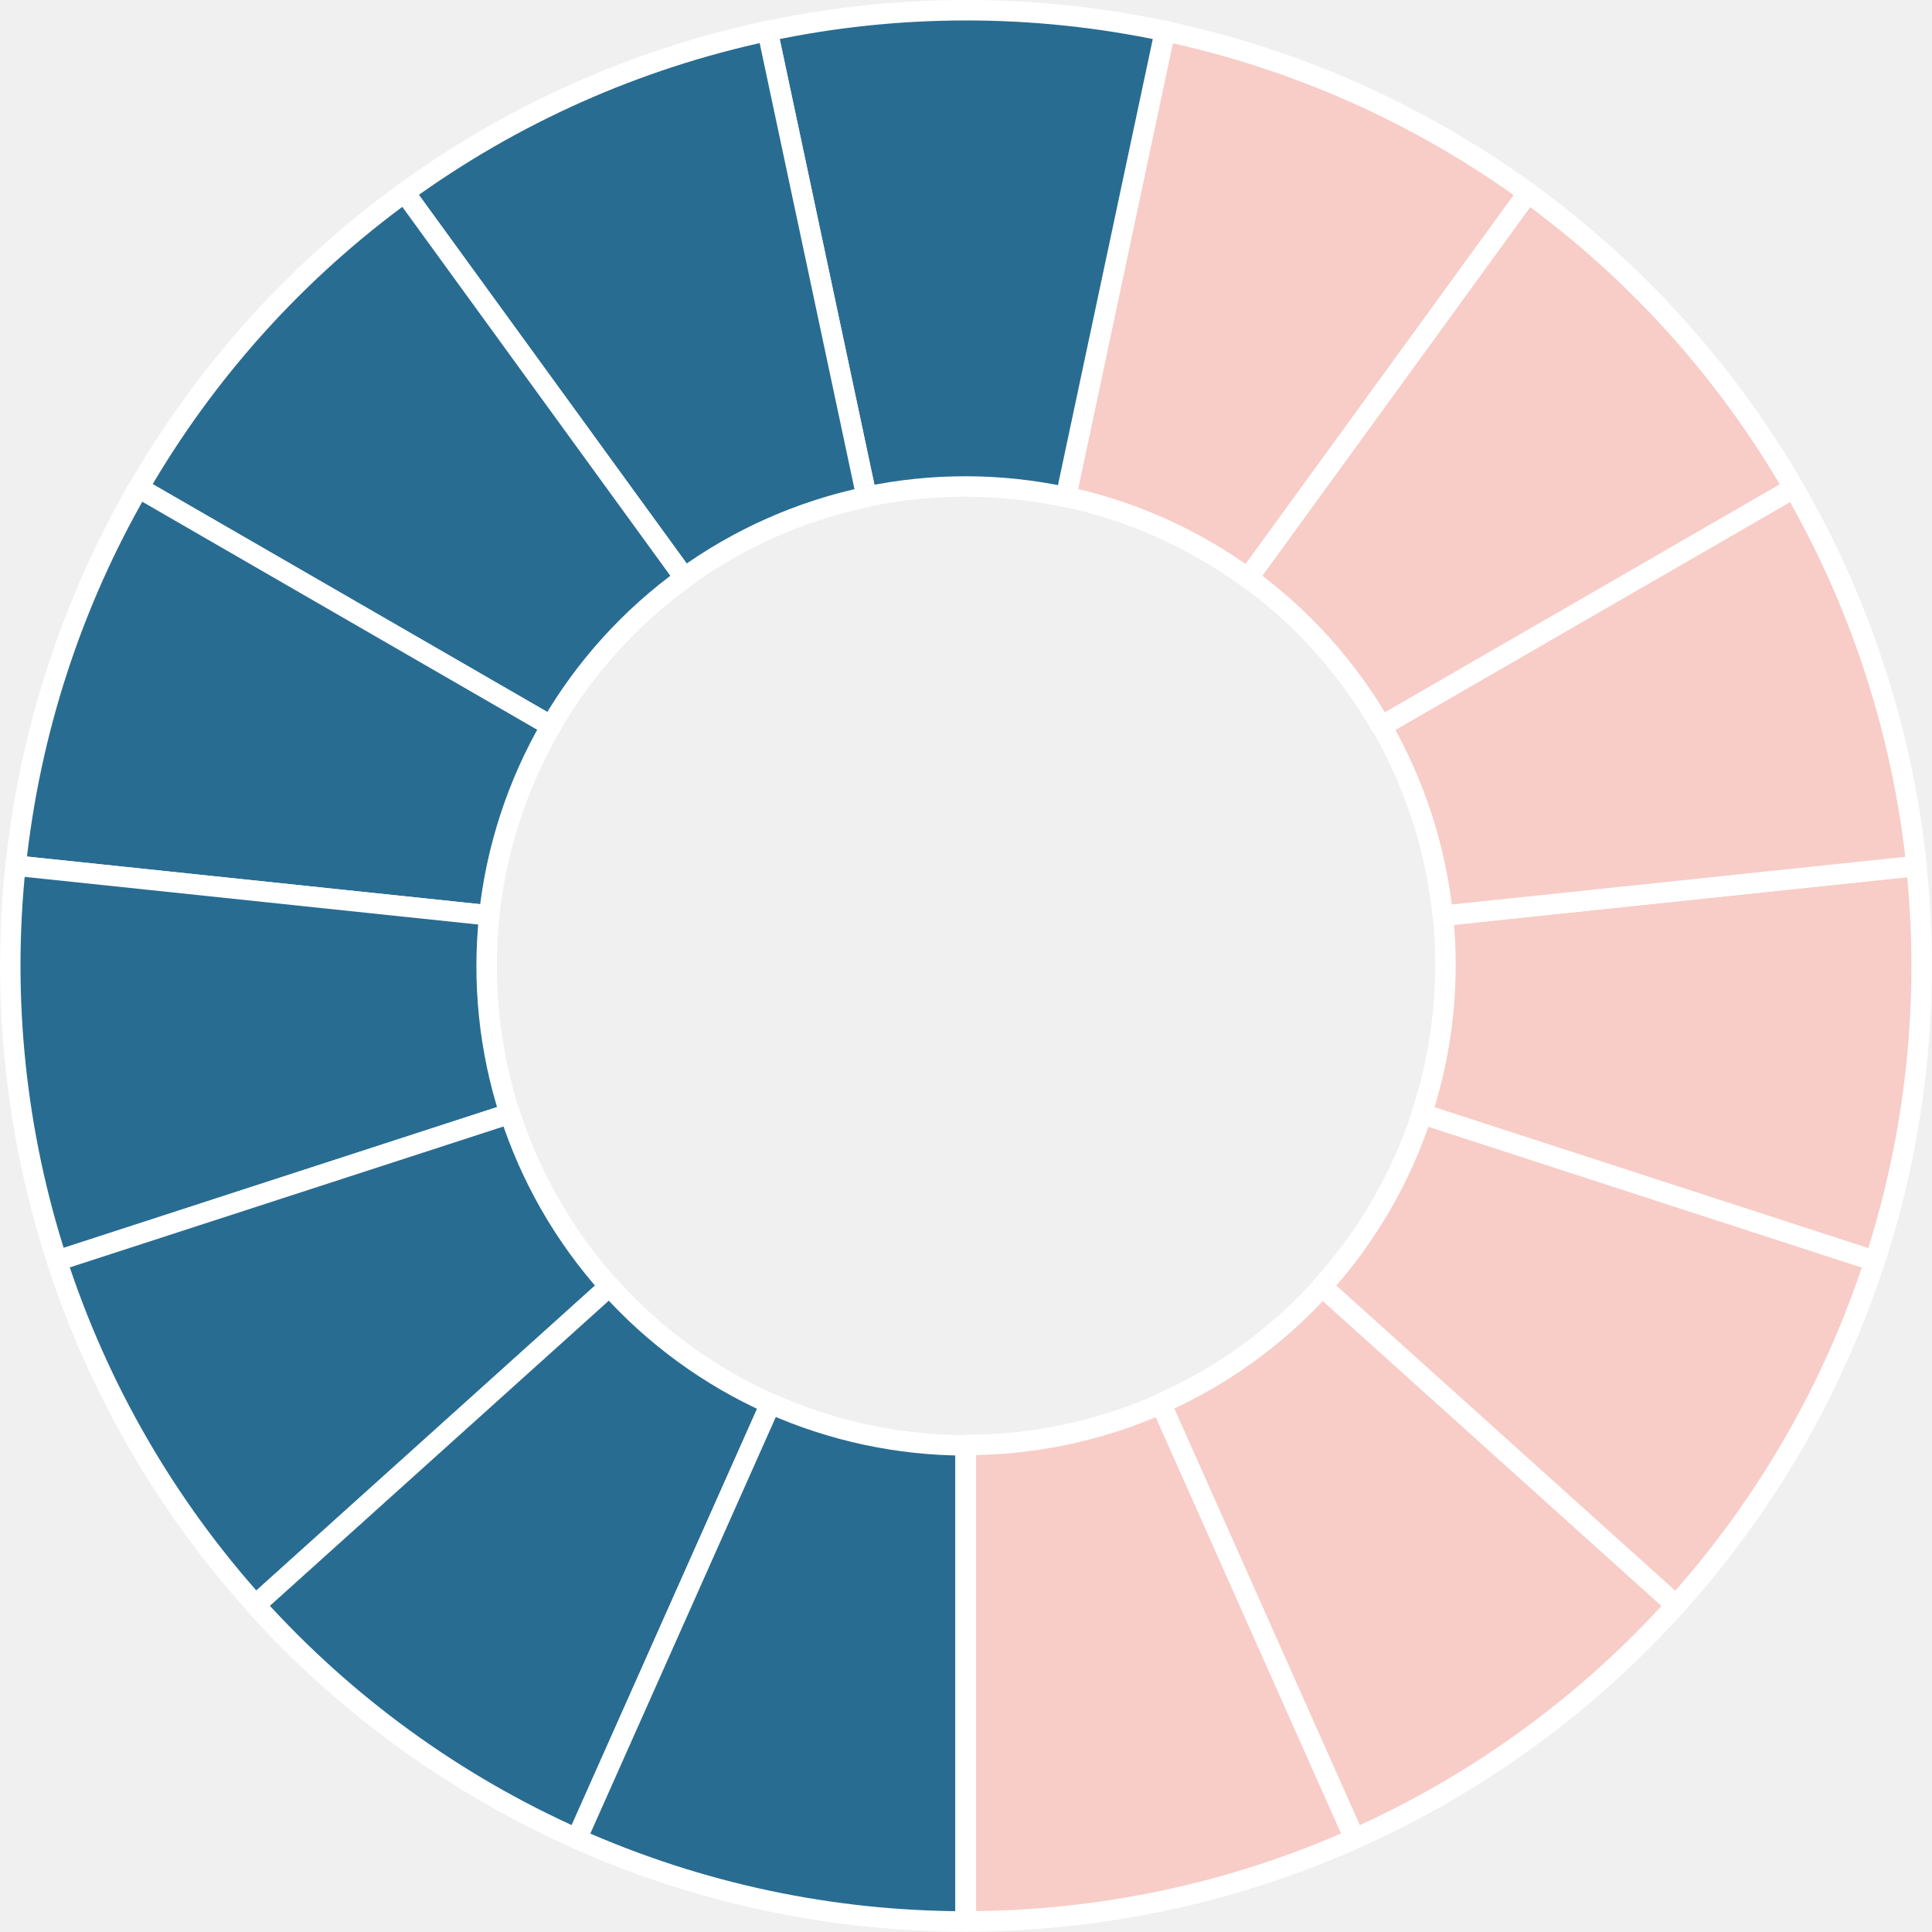
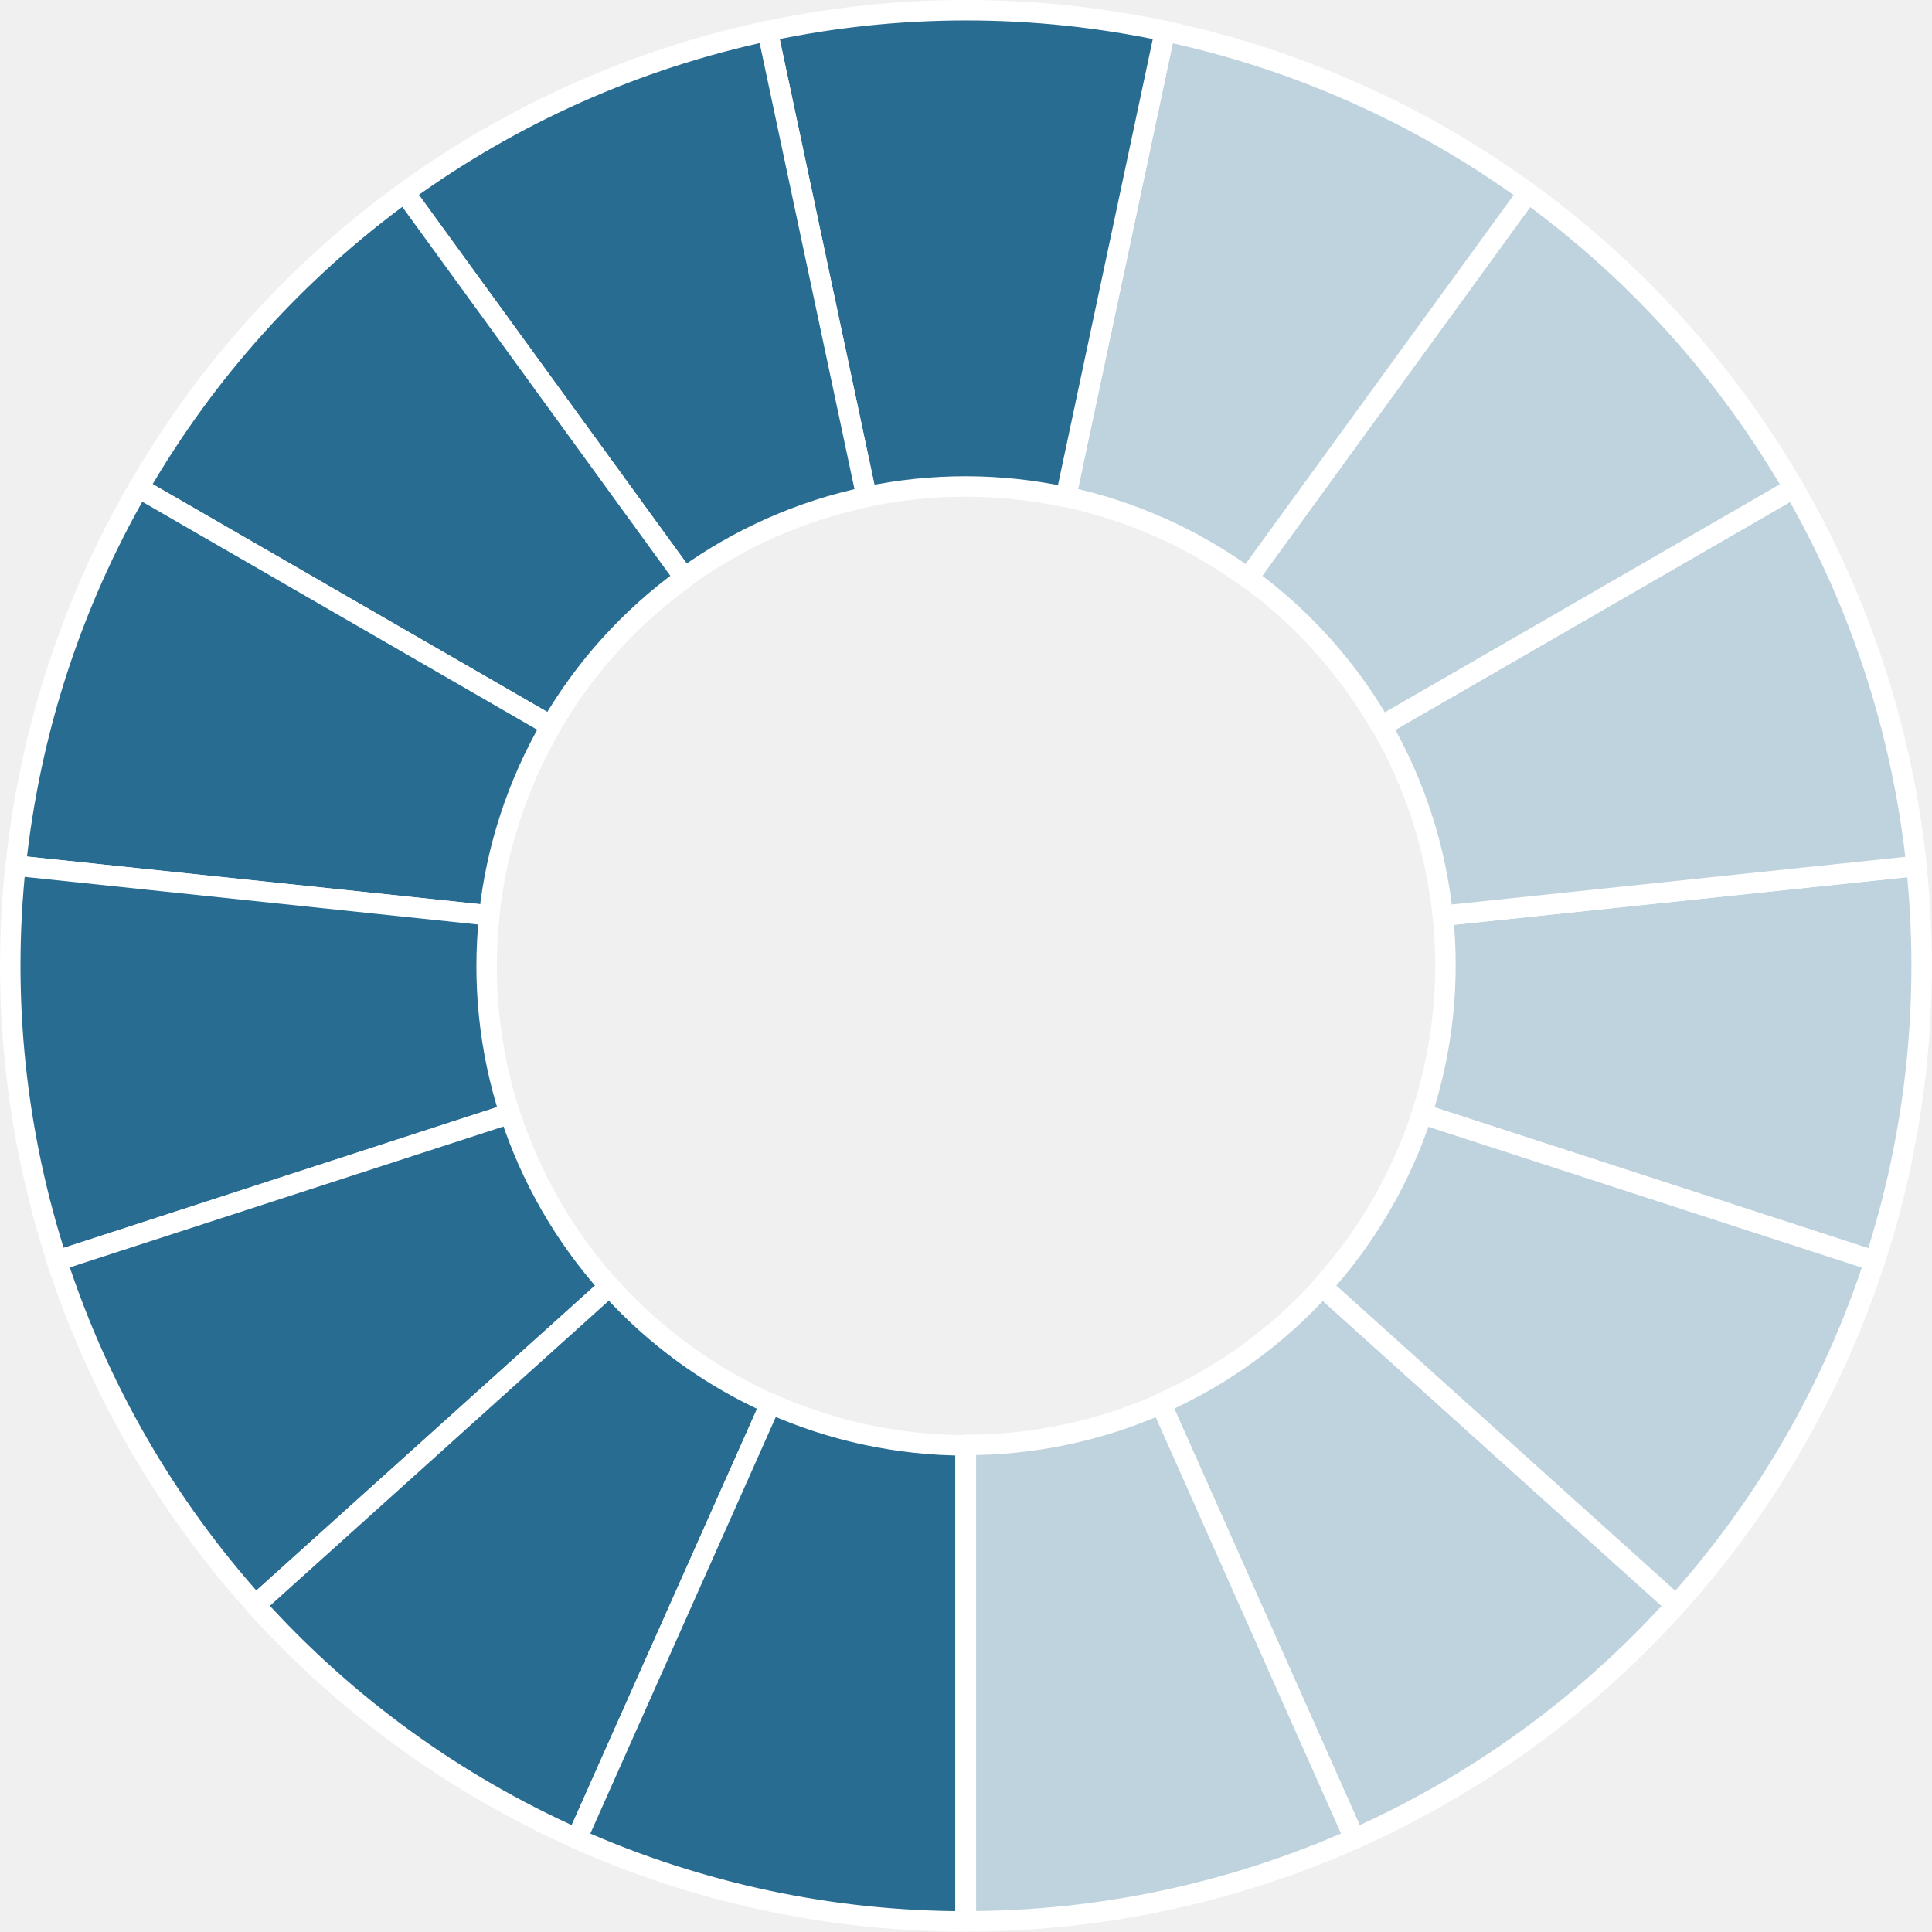
<svg xmlns="http://www.w3.org/2000/svg" width="188.404mm" height="188.363mm" viewBox="0 0 188.404 188.363" version="1.1" id="svg914">
  <defs id="defs908" />
  <g id="layer1" transform="translate(243.1244,-316.3007)">
-     <path style="fill:#f8cdc7;fill-opacity:1;stroke:#ffffff;stroke-width:1.995;stroke-linecap:round;stroke-linejoin:round;stroke-miterlimit:4;stroke-dasharray:none;stroke-dashoffset:0;stroke-opacity:1" d="M -79.683,472.834 -114.183,441.769 a 46.76,46.76 42 0 1 -15.745,11.396 l 18.897,42.445 a 93.186,93.185 42 0 0 31.349,-22.776 z" id="path884-6-8-0-8" />
-     <path style="fill:#f8cdc7;fill-opacity:1;stroke:#ffffff;stroke-width:1.995;stroke-linecap:round;stroke-linejoin:round;stroke-miterlimit:4;stroke-dasharray:none;stroke-dashoffset:0;stroke-opacity:1" d="m -56.241,400.745 -46.171,4.853 a 46.76,46.76 84 0 1 -2.067,19.326 l 44.188,14.358 a 93.185,93.186 84 0 0 4.05,-38.537 z" id="path884-6-8-0-8-8" />
-     <path style="fill:#f8cdc7;fill-opacity:1;stroke:#ffffff;stroke-width:1.995;stroke-linecap:round;stroke-linejoin:round;stroke-miterlimit:4;stroke-dasharray:none;stroke-dashoffset:0;stroke-opacity:1" d="m -60.308,439.276 -44.153,-14.346 a 46.76,46.76 18 0 1 -9.749,16.815 l 34.528,31.089 a 93.186,93.185 18 0 0 19.375,-33.558 z" id="path884-6-8-0-8-7" />
-     <path style="fill:#f8cdc7;fill-opacity:1;stroke:#ffffff;stroke-width:1.995;stroke-linecap:round;stroke-linejoin:round;stroke-miterlimit:4;stroke-dasharray:none;stroke-dashoffset:0;stroke-opacity:1" d="m -68.197,363.891 -40.206,23.213 a 46.76,46.76 60 0 1 5.973,18.496 l 46.207,-4.856 a 93.185,93.186 60 0 0 -11.974,-36.852 z" id="path884-6-8-0-8-84" />
-     <path style="fill:#f8cdc7;fill-opacity:1;stroke:#ffffff;stroke-width:1.995;stroke-linecap:round;stroke-linejoin:round;stroke-miterlimit:4;stroke-dasharray:none;stroke-dashoffset:0;stroke-opacity:1" d="m -94.125,335.095 -27.288,37.559 a 46.76,46.76 36 0 1 12.979,14.468 l 40.237,-23.231 a 93.185,93.186 36 0 0 -25.928,-28.796 z" id="path884-6-8-0-8-76" />
-     <path style="fill:#f8cdc7;fill-opacity:1;stroke:#ffffff;stroke-width:1.995;stroke-linecap:round;stroke-linejoin:round;stroke-miterlimit:4;stroke-dasharray:none;stroke-dashoffset:0;stroke-opacity:1" d="m -129.524,319.334 -9.652,45.411 a 46.76,46.76 12 0 1 17.742,7.938 l 27.31,-37.588 a 93.185,93.186 12 0 0 -35.399,-15.761 z" id="path884-6-8-0-8-81" />
+     <path style="fill:#bfd3de;fill-opacity:1;stroke:#ffffff;stroke-width:1.995;stroke-linecap:round;stroke-linejoin:round;stroke-miterlimit:4;stroke-dasharray:none;stroke-dashoffset:0;stroke-opacity:1" d="M -79.683,472.834 -114.183,441.769 a 46.76,46.76 42 0 1 -15.745,11.396 l 18.897,42.445 a 93.186,93.185 42 0 0 31.349,-22.776 z" id="path884-6-8-0-8" />
+     <path style="fill:#bfd3de;fill-opacity:1;stroke:#ffffff;stroke-width:1.995;stroke-linecap:round;stroke-linejoin:round;stroke-miterlimit:4;stroke-dasharray:none;stroke-dashoffset:0;stroke-opacity:1" d="m -56.241,400.745 -46.171,4.853 a 46.76,46.76 84 0 1 -2.067,19.326 l 44.188,14.358 a 93.185,93.186 84 0 0 4.05,-38.537 z" id="path884-6-8-0-8-8" />
+     <path style="fill:#bfd3de;fill-opacity:1;stroke:#ffffff;stroke-width:1.995;stroke-linecap:round;stroke-linejoin:round;stroke-miterlimit:4;stroke-dasharray:none;stroke-dashoffset:0;stroke-opacity:1" d="m -60.308,439.276 -44.153,-14.346 a 46.76,46.76 18 0 1 -9.749,16.815 l 34.528,31.089 a 93.186,93.185 18 0 0 19.375,-33.558 z" id="path884-6-8-0-8-7" />
+     <path style="fill:#bfd3de;fill-opacity:1;stroke:#ffffff;stroke-width:1.995;stroke-linecap:round;stroke-linejoin:round;stroke-miterlimit:4;stroke-dasharray:none;stroke-dashoffset:0;stroke-opacity:1" d="m -68.197,363.891 -40.206,23.213 a 46.76,46.76 60 0 1 5.973,18.496 l 46.207,-4.856 a 93.185,93.186 60 0 0 -11.974,-36.852 z" id="path884-6-8-0-8-84" />
+     <path style="fill:#bfd3de;fill-opacity:1;stroke:#ffffff;stroke-width:1.995;stroke-linecap:round;stroke-linejoin:round;stroke-miterlimit:4;stroke-dasharray:none;stroke-dashoffset:0;stroke-opacity:1" d="m -94.125,335.095 -27.288,37.559 a 46.76,46.76 36 0 1 12.979,14.468 l 40.237,-23.231 a 93.185,93.186 36 0 0 -25.928,-28.796 z" id="path884-6-8-0-8-76" />
+     <path style="fill:#bfd3de;fill-opacity:1;stroke:#ffffff;stroke-width:1.995;stroke-linecap:round;stroke-linejoin:round;stroke-miterlimit:4;stroke-dasharray:none;stroke-dashoffset:0;stroke-opacity:1" d="m -129.524,319.334 -9.652,45.411 a 46.76,46.76 12 0 1 17.742,7.938 l 27.31,-37.588 a 93.185,93.186 12 0 0 -35.399,-15.761 z" id="path884-6-8-0-8-81" />
    <path style="fill:#296c92;fill-opacity:1;stroke:#ffffff;stroke-width:1.995;stroke-linecap:round;stroke-linejoin:round;stroke-miterlimit:4;stroke-dasharray:none;stroke-dashoffset:0;stroke-opacity:1" d="m -168.273,319.334 9.652,45.411 a 46.76,46.76 78 0 1 19.437,0.035 l 9.66,-45.446 a 93.186,93.185 78 0 0 -38.749,5e-5 z" id="path884-6-8-0-8-9" />
    <path style="fill:#296c92;fill-opacity:1;stroke:#ffffff;stroke-width:1.995;stroke-linecap:round;stroke-linejoin:round;stroke-miterlimit:4;stroke-dasharray:none;stroke-dashoffset:0;stroke-opacity:1" d="m -203.675,335.077 27.288,37.559 a 46.76,46.76 54 0 1 17.771,-7.873 l -9.66,-45.446 a 93.186,93.185 54 0 0 -35.399,15.761 z" id="path884-6-8-0-8-2" />
    <path style="fill:#296c92;fill-opacity:1;stroke:#ffffff;stroke-width:1.995;stroke-linecap:round;stroke-linejoin:round;stroke-miterlimit:4;stroke-dasharray:none;stroke-dashoffset:0;stroke-opacity:1" d="m -229.604,363.873 40.206,23.213 a 46.76,46.76 30 0 1 13.032,-14.421 l -27.309,-37.588 a 93.186,93.185 30 0 0 -25.928,28.796 z" id="path884-6-8-0-8-6" />
    <path style="fill:#296c92;fill-opacity:1;stroke:#ffffff;stroke-width:1.995;stroke-linecap:round;stroke-linejoin:round;stroke-miterlimit:4;stroke-dasharray:none;stroke-dashoffset:0;stroke-opacity:1" d="m -241.593,400.716 46.171,4.853 a 46.76,46.76 6 0 1 6.04,-18.474 l -40.237,-23.231 a 93.186,93.185 6 0 0 -11.974,36.853 z" id="path884-6-8-0-8-1" />
    <path style="fill:#296c92;fill-opacity:1;stroke:#ffffff;stroke-width:1.995;stroke-linecap:round;stroke-linejoin:round;stroke-miterlimit:4;stroke-dasharray:none;stroke-dashoffset:0;stroke-opacity:1" d="m -237.561,439.251 44.153,-14.346 a 46.76,46.76 72 0 1 -1.997,-19.334 l -46.207,-4.857 a 93.185,93.186 72 0 0 4.05,38.537 z" id="path884-6-8-0-8-64" />
    <path style="fill:#296c92;fill-opacity:1;stroke:#ffffff;stroke-width:1.995;stroke-linecap:round;stroke-linejoin:round;stroke-miterlimit:4;stroke-dasharray:none;stroke-dashoffset:0;stroke-opacity:1" d="m -218.204,472.814 34.501,-31.065 a 46.76,46.76 48 0 1 -9.688,-16.85 l -44.188,14.357 a 93.185,93.186 48 0 0 19.375,33.558 z" id="path884-6-8-0-8-3" />
    <path style="fill:#296c92;fill-opacity:1;stroke:#ffffff;stroke-width:1.995;stroke-linecap:round;stroke-linejoin:round;stroke-miterlimit:4;stroke-dasharray:none;stroke-dashoffset:0;stroke-opacity:1" d="m -186.868,495.603 18.883,-42.412 a 46.76,46.76 24 0 1 -15.704,-11.453 l -34.528,31.089 a 93.185,93.186 24 0 0 31.349,22.776 z" id="path884-6-8-0-8-5" />
    <path style="fill:#296c92;fill-opacity:1;stroke:#ffffff;stroke-width:1.995;stroke-linecap:round;stroke-linejoin:round;stroke-miterlimit:4;stroke-dasharray:none;stroke-dashoffset:0;stroke-opacity:1" d="m -148.973,503.675 7e-5,-46.426 a 46.76,46.76 90 0 1 -19.005,-4.076 l -18.898,42.445 a 93.186,93.185 90 0 0 37.902,8.056 z" id="path884-6-8-0-8-27" />
-     <path style="fill:#f8cdc7;fill-opacity:1;stroke:#ffffff;stroke-width:1.995;stroke-linecap:round;stroke-linejoin:round;stroke-miterlimit:4;stroke-dasharray:none;stroke-dashoffset:0;stroke-opacity:1" d="m -111.031,495.61 -18.883,-42.412 a 46.76,46.76 66 0 1 -19.019,4.007 l -1.8e-4,46.462 a 93.186,93.185 66 0 0 37.902,-8.056 z" id="path884-6-8-0-8-38" />
+     <path style="fill:#bfd3de;fill-opacity:1;stroke:#ffffff;stroke-width:1.995;stroke-linecap:round;stroke-linejoin:round;stroke-miterlimit:4;stroke-dasharray:none;stroke-dashoffset:0;stroke-opacity:1" d="m -111.031,495.61 -18.883,-42.412 a 46.76,46.76 66 0 1 -19.019,4.007 l -1.8e-4,46.462 a 93.186,93.185 66 0 0 37.902,-8.056 z" id="path884-6-8-0-8-38" />
  </g>
</svg>
